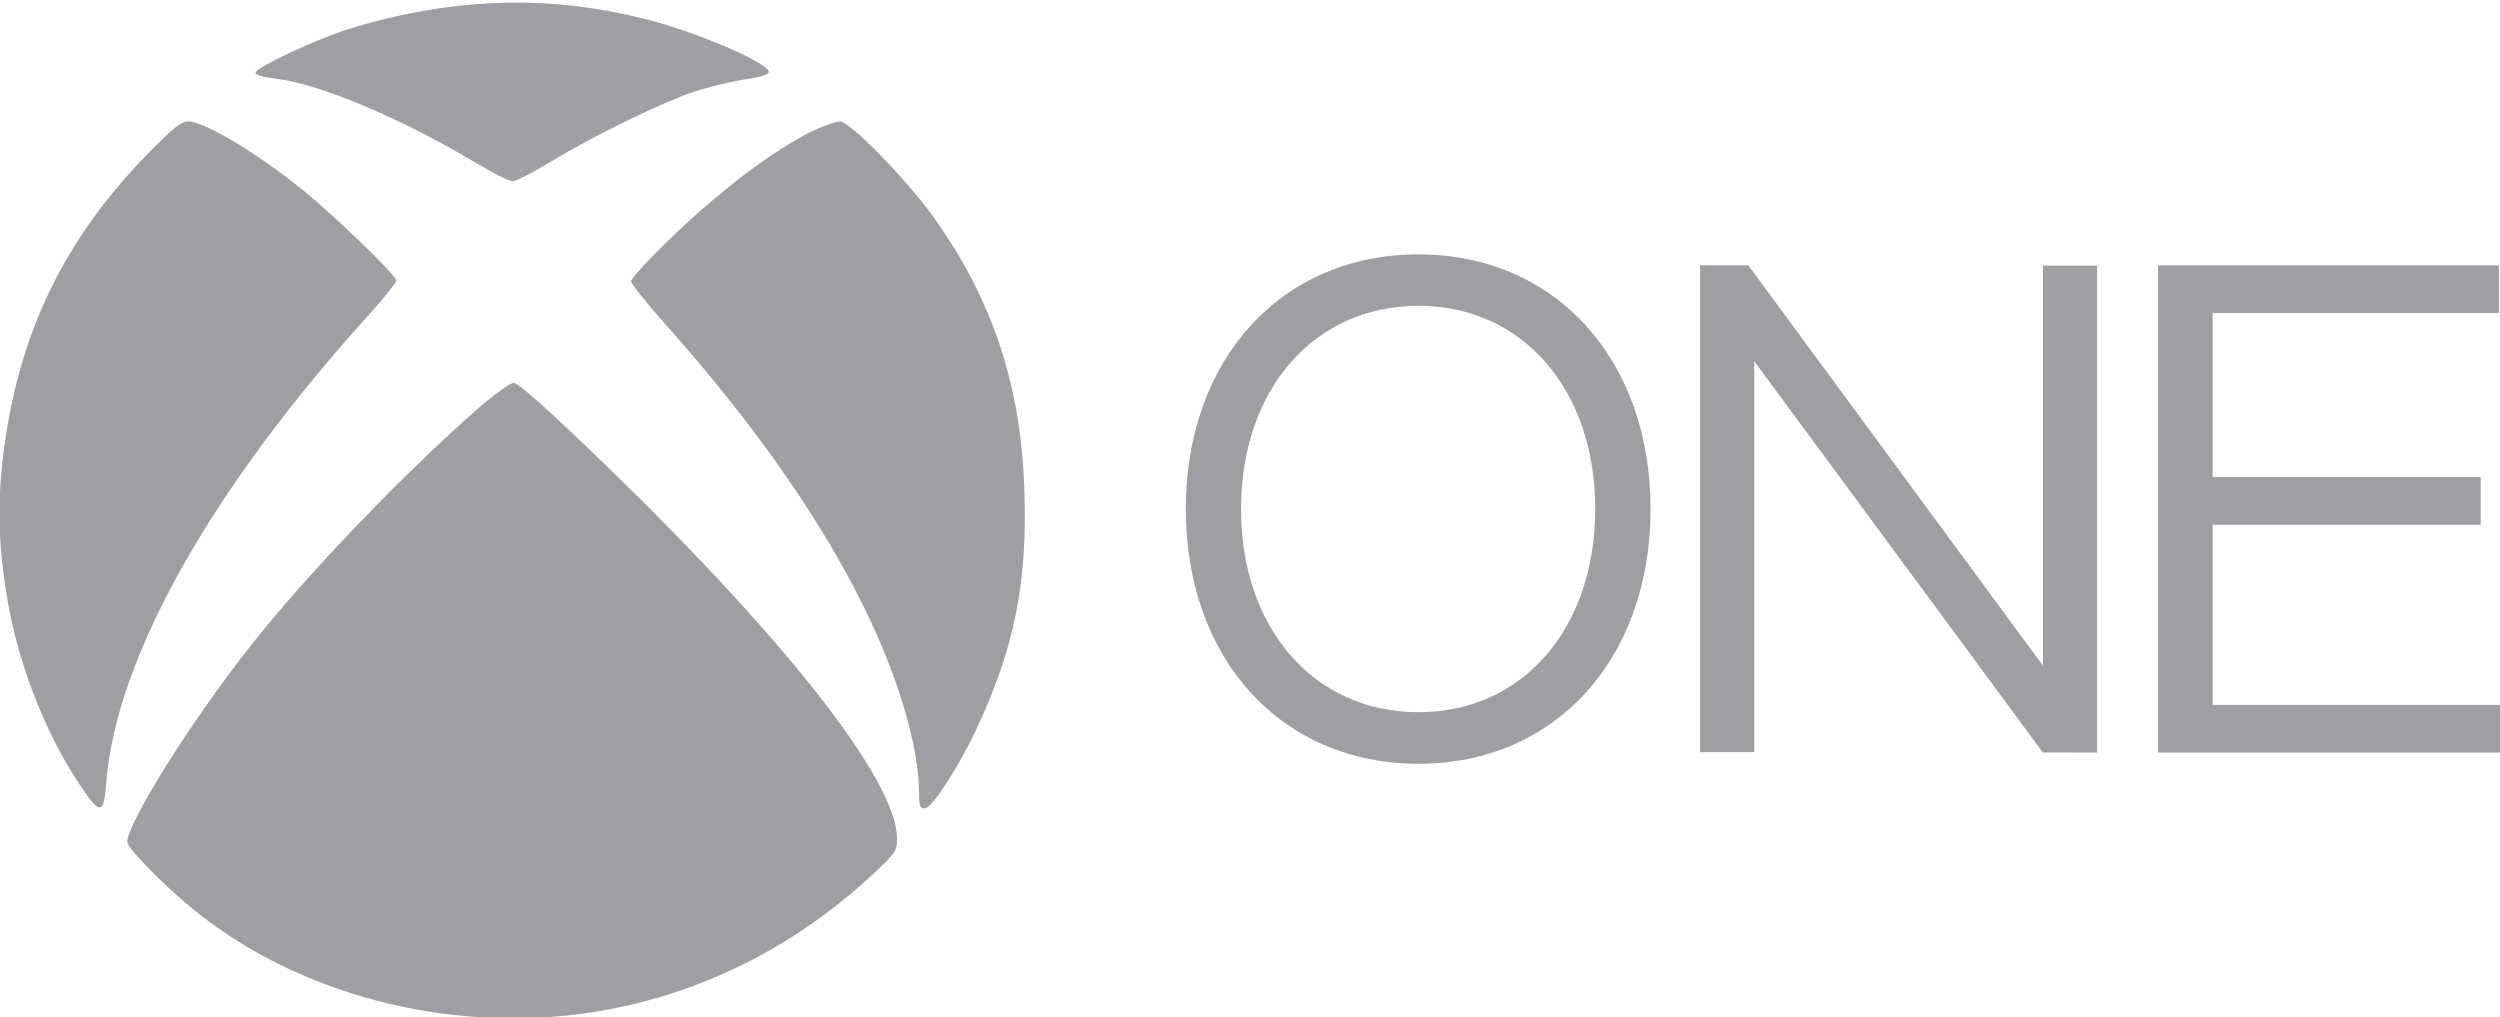
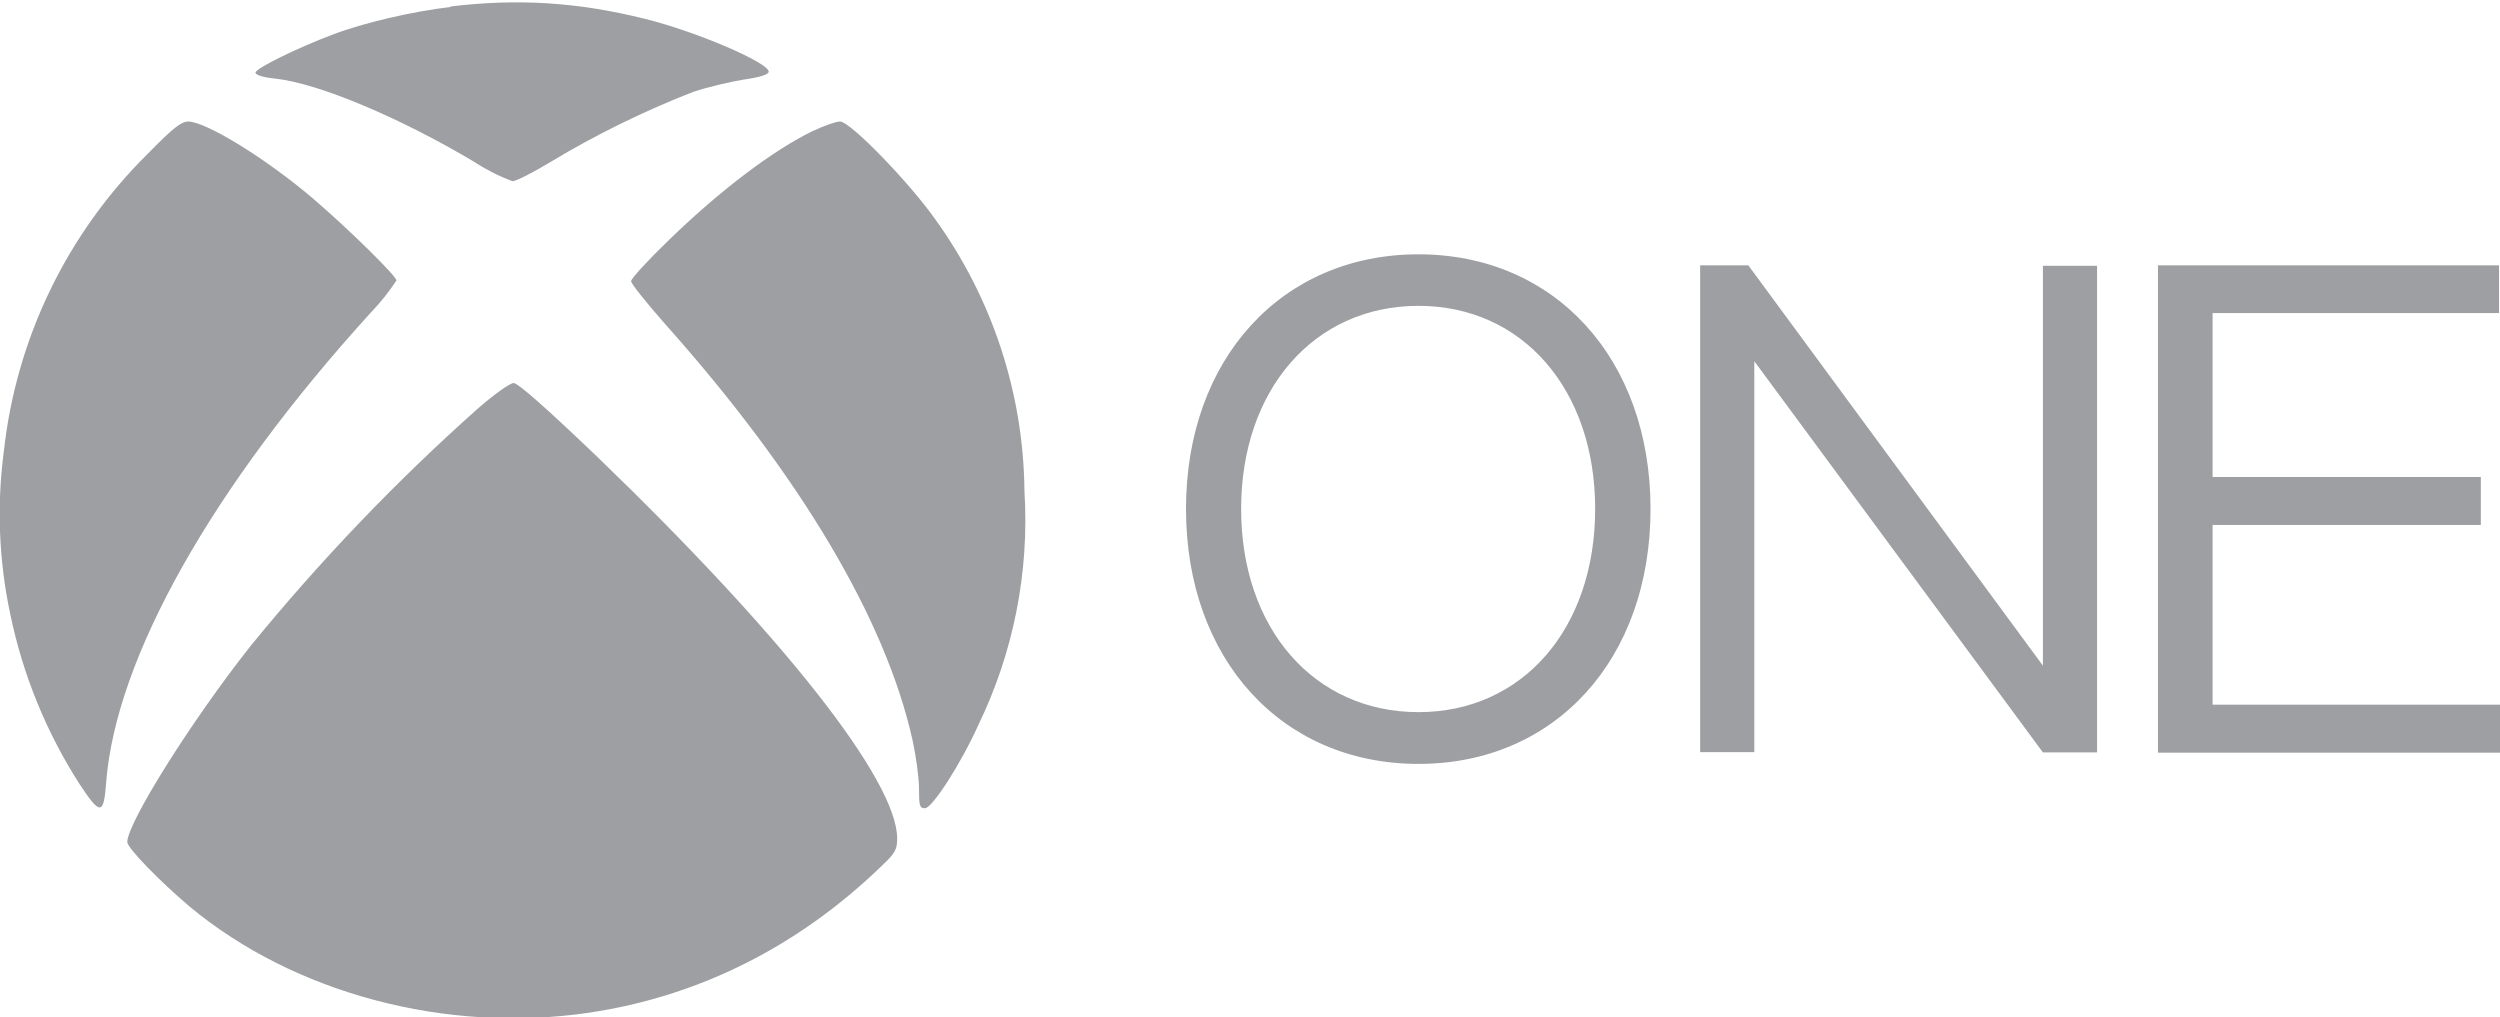
- <svg xmlns="http://www.w3.org/2000/svg" viewBox="6.072 -2.19 104.3 42.4">
-   <g transform="translate(6.072168,-2.19) scale(1.9389) translate(-0.4166667,-0.3333333)">
-     <g style="fill:#9d9fa2;fill-opacity:1;stroke:none" transform="matrix(0.00673302,0,0,-0.00677938,-1.759632,24.91151)">
-       <path d="m 1763,3604 c -122,-15 -279,-51 -378,-89 -110,-41 -245,-107 -245,-120 0,-8 24,-15 63,-19 140,-16 400,-125 635,-264 57,-34 113,-62 123,-62 11,0 66,28 122,62 134,81 355,188 457,222 46,15 118,32 161,39 52,7 79,16 79,24 0,29 -233,128 -395,168 -213,53 -409,65 -622,39 z" />
-       <path d="M 796,3138 C 529,2866 384,2571 335,2193 c -23,-176 -17,-326 21,-518 37,-185 122,-393 222,-540 66,-98 77,-97 85,8 31,394 337,935 846,1491 44,49 81,95 81,101 0,14 -152,162 -264,258 -150,128 -345,247 -402,247 -22,0 -50,-23 -128,-102 z" />
-       <path d="m 2923,3211 c -127,-61 -298,-189 -463,-348 -66,-63 -120,-122 -120,-130 0,-8 49,-69 109,-136 432,-481 706,-940 791,-1324 11,-49 20,-116 20,-150 0,-56 2,-63 19,-63 23,0 114,140 171,265 116,249 157,456 147,742 -10,331 -100,602 -285,862 -85,120 -272,311 -304,311 -13,0 -51,-13 -85,-29 z" />
-       <path d="M 1850,2328 C 1613,2122 1300,1798 1122,1573 933,1335 730,1013 730,953 730,934 835,827 930,748 1264,472 1749,344 2205,411 c 352,52 672,212 938,468 41,39 47,50 47,86 -1,184 -362,640 -959,1211 -162,155 -252,234 -266,234 -12,0 -61,-35 -115,-82 z" />
-     </g>
-   </g>
-   <g transform="translate(-50.0377 4.4886) scale(1.225434)">
-     <path d="m 94.078,3.21 c -4.661,0 -7.919,3.565 -7.919,8.668 0,5.111 3.258,8.675 7.919,8.675 4.656,0 7.903,-3.564 7.903,-8.675 0,-5.103 -3.247,-8.668 -7.903,-8.668 m 0,15.587 c -3.55,0 -6.039,-2.845 -6.039,-6.919 0,-4.07 2.489,-6.916 6.039,-6.916 3.545,0 6.019,2.846 6.019,6.916 8e-5,4.074 -2.473,6.919 -6.019,6.919" fill="#9d9fa2" />
-     <polygon transform="matrix(0.8,0,0,0.8,-14.18077,-2.735184)" points="149.613,11.974 161.896,28.629 164.207,28.631 164.207,7.912 161.898,7.912 161.898,24.93 149.363,7.899 147.308,7.896 147.308,28.615 149.613,28.615 " fill="#9d9fa2" />
-     <polygon transform="matrix(0.8,0,0,0.8,-14.18077,-2.735184)" points="181.304,9.925 181.304,7.898 166.798,7.898 166.798,28.633 181.447,28.633 181.447,26.604 169.123,26.604 169.123,18.938 180.529,18.938 180.529,16.909 169.123,16.909 169.123,9.925 " fill="#9d9fa2" />
-   </g>
+ <svg xmlns="http://www.w3.org/2000/svg" viewBox="6.07 -2.19 104.3 42.4">
+   <path fill="#9d9fa2" d="M24.87-1.9c-1.6.19-3.64.66-4.94 1.16-1.43.54-3.2 1.4-3.2 1.58 0 .1.32.2.83.25 1.82.2 5.22 1.64 8.29 3.47a8 8 0 0 0 1.6.81c.15 0 .86-.36 1.6-.81A39 39 0 0 1 35 1.64c.6-.2 1.54-.42 2.1-.51Q38.13.98 38.14.8c0-.38-3.04-1.68-5.15-2.2-2.78-.7-5.34-.86-8.12-.52M12.24 4.22a20.6 20.6 0 0 0-6.01 12.42 20 20 0 0 0 .27 6.8 21 21 0 0 0 2.9 7.1c.86 1.3 1 1.28 1.1-.1.41-5.18 4.4-12.29 11.05-19.6a9 9 0 0 0 1.06-1.33c0-.18-1.98-2.13-3.45-3.39-1.96-1.68-4.5-3.24-5.24-3.24-.3 0-.66.3-1.68 1.34m27.77-.96c-1.66.8-3.89 2.48-6.04 4.57-.86.83-1.57 1.6-1.57 1.71s.64.9 1.42 1.79c5.64 6.32 9.22 12.35 10.33 17.4.14.65.26 1.53.26 1.97 0 .74.03.83.25.83.3 0 1.49-1.84 2.23-3.48a19.6 19.6 0 0 0 1.92-9.76 19.7 19.7 0 0 0-3.72-11.33c-1.11-1.57-3.55-4.08-3.97-4.08-.17 0-.66.17-1.1.38M26 14.86a86 86 0 0 0-9.5 9.93c-2.47 3.13-5.12 7.36-5.12 8.15 0 .25 1.37 1.65 2.61 2.7 4.36 3.62 10.7 5.3 16.65 4.42 4.6-.68 8.77-2.78 12.24-6.15.54-.51.62-.66.62-1.13-.02-2.42-4.73-8.41-12.52-15.92q-3.2-3.06-3.48-3.07c-.15 0-.8.46-1.5 1.07m39.25-6.44c-5.71 0-9.7 4.37-9.7 10.62 0 6.27 3.99 10.64 9.7 10.64s9.68-4.37 9.68-10.64c0-6.25-3.98-10.62-9.68-10.62m0 19.1c-4.35 0-7.4-3.48-7.4-8.48 0-4.98 3.05-8.47 7.4-8.47 4.34 0 7.37 3.49 7.37 8.47 0 5-3.03 8.48-7.37 8.48m14.01-14.64L91.3 29.2h2.26V8.9H91.3v16.68L79.01 8.88H77v20.31h2.26zm31.07-2.01V8.88H96.1v20.33h14.37v-2H98.38v-7.5h11.19v-2H98.38v-6.84z" />
</svg>
